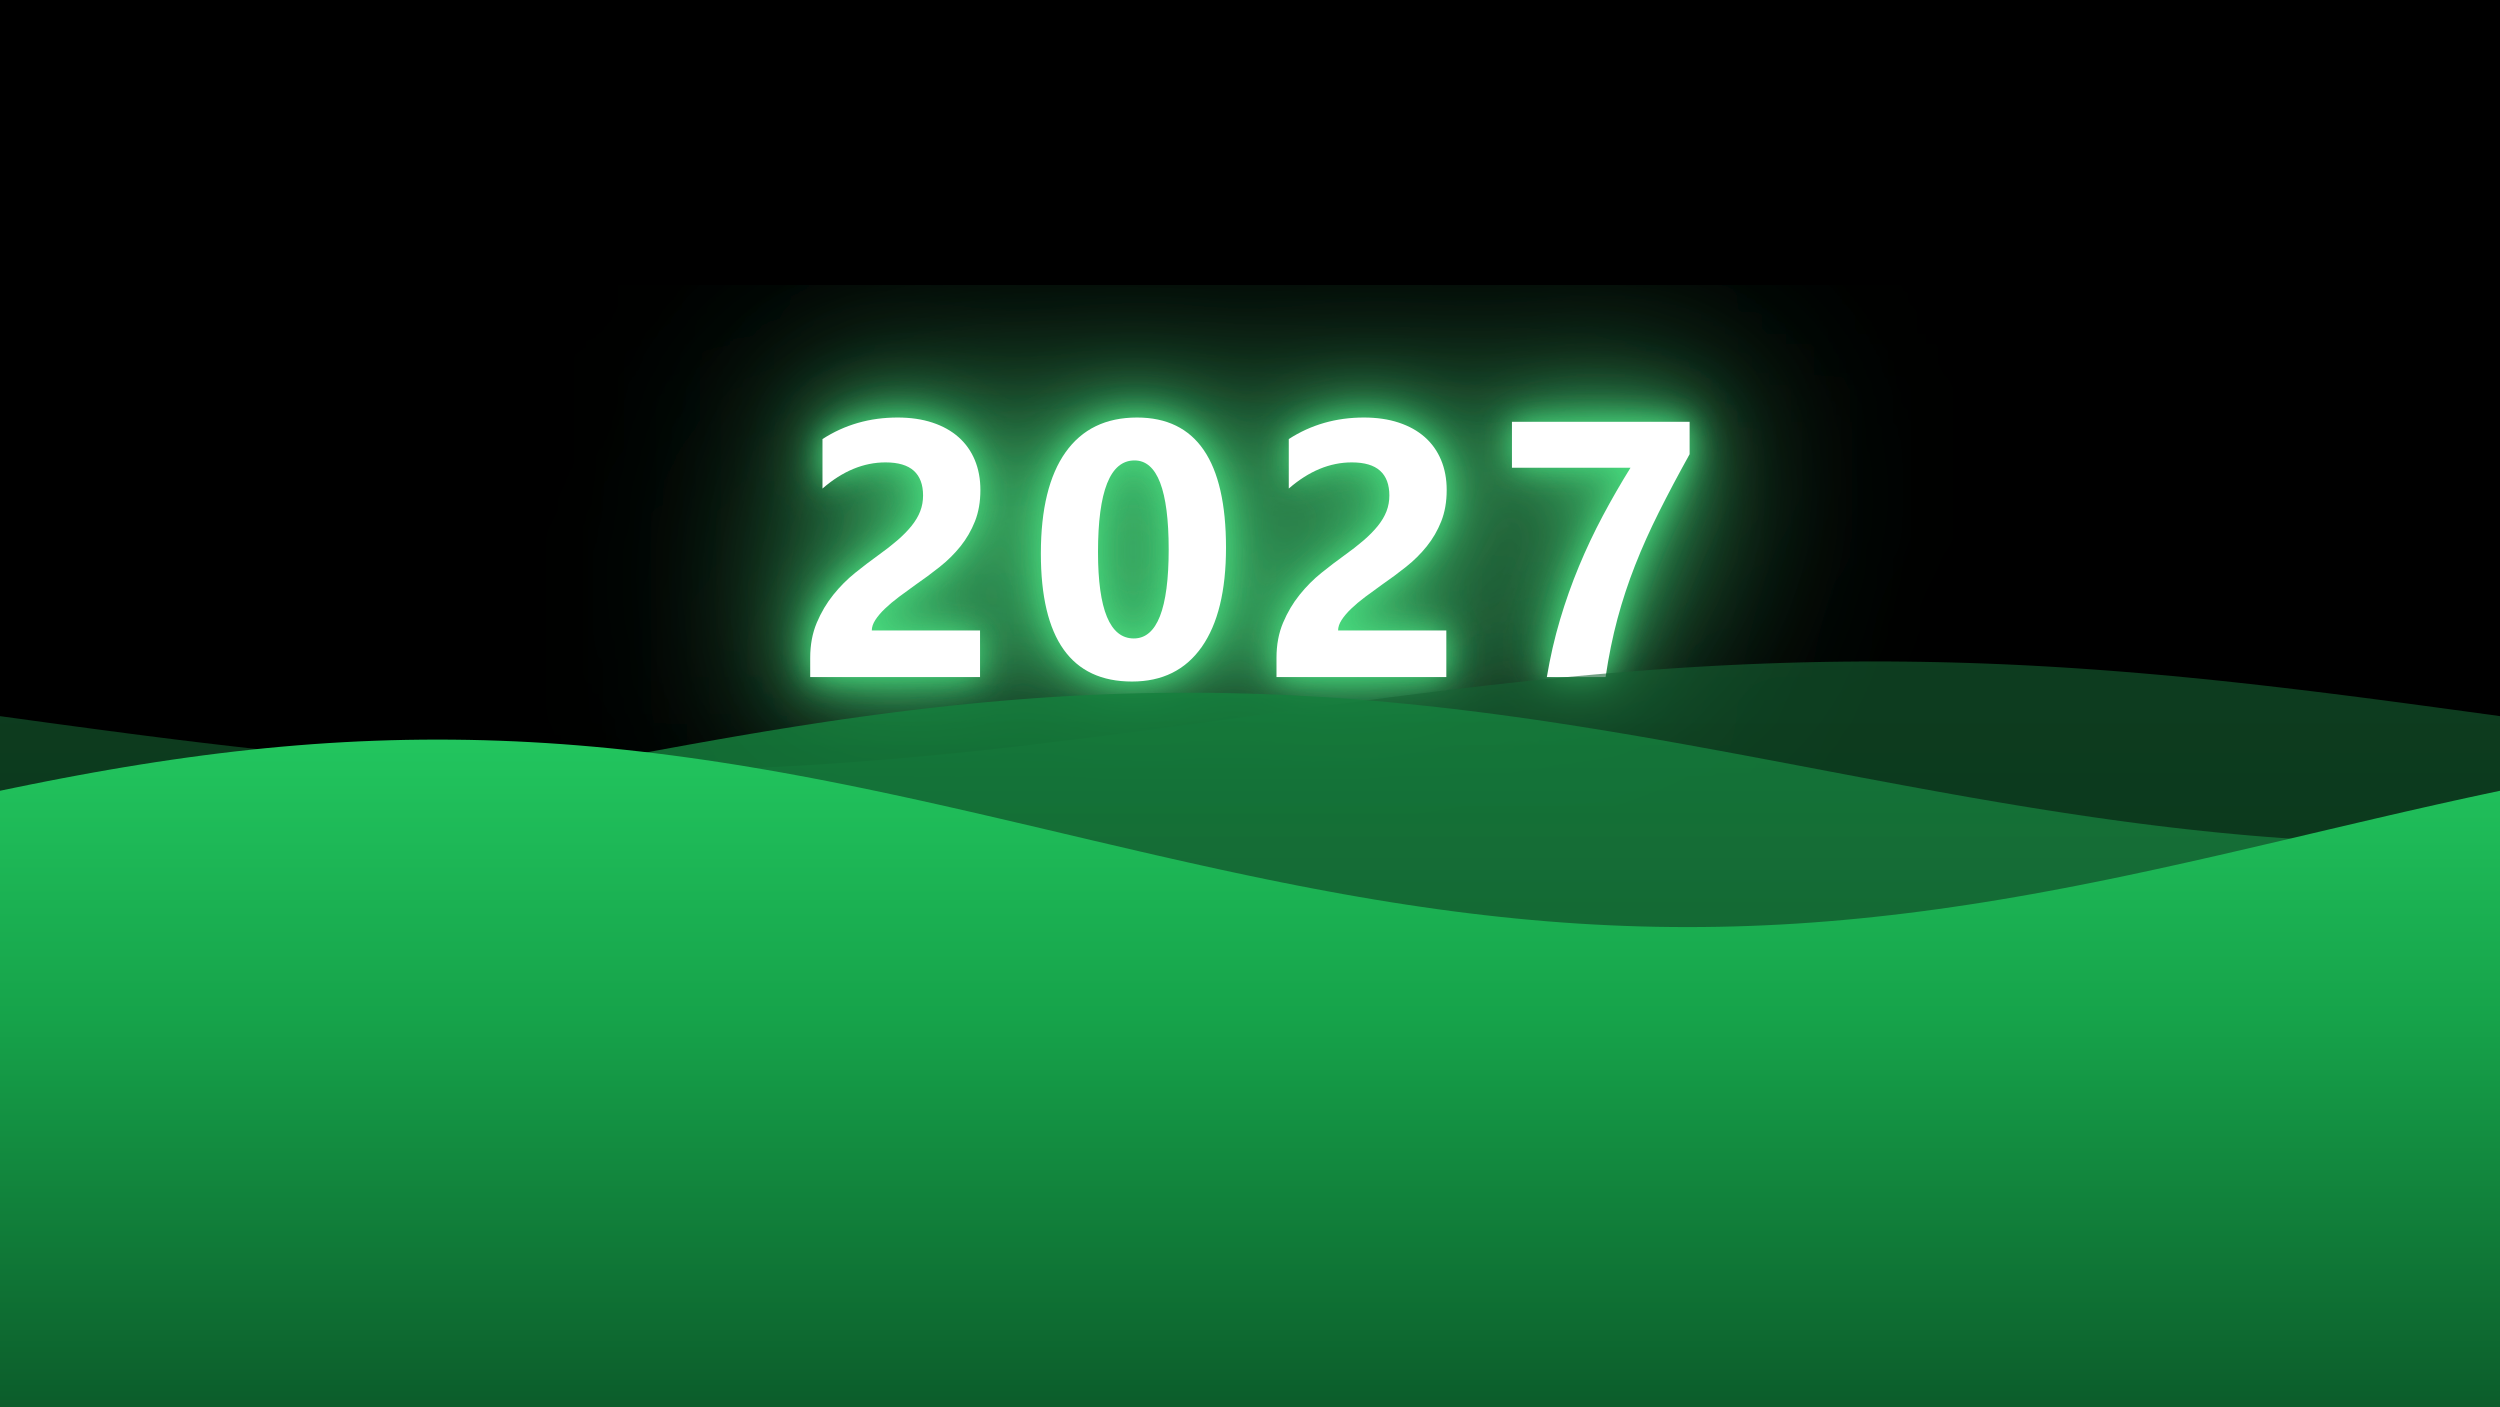
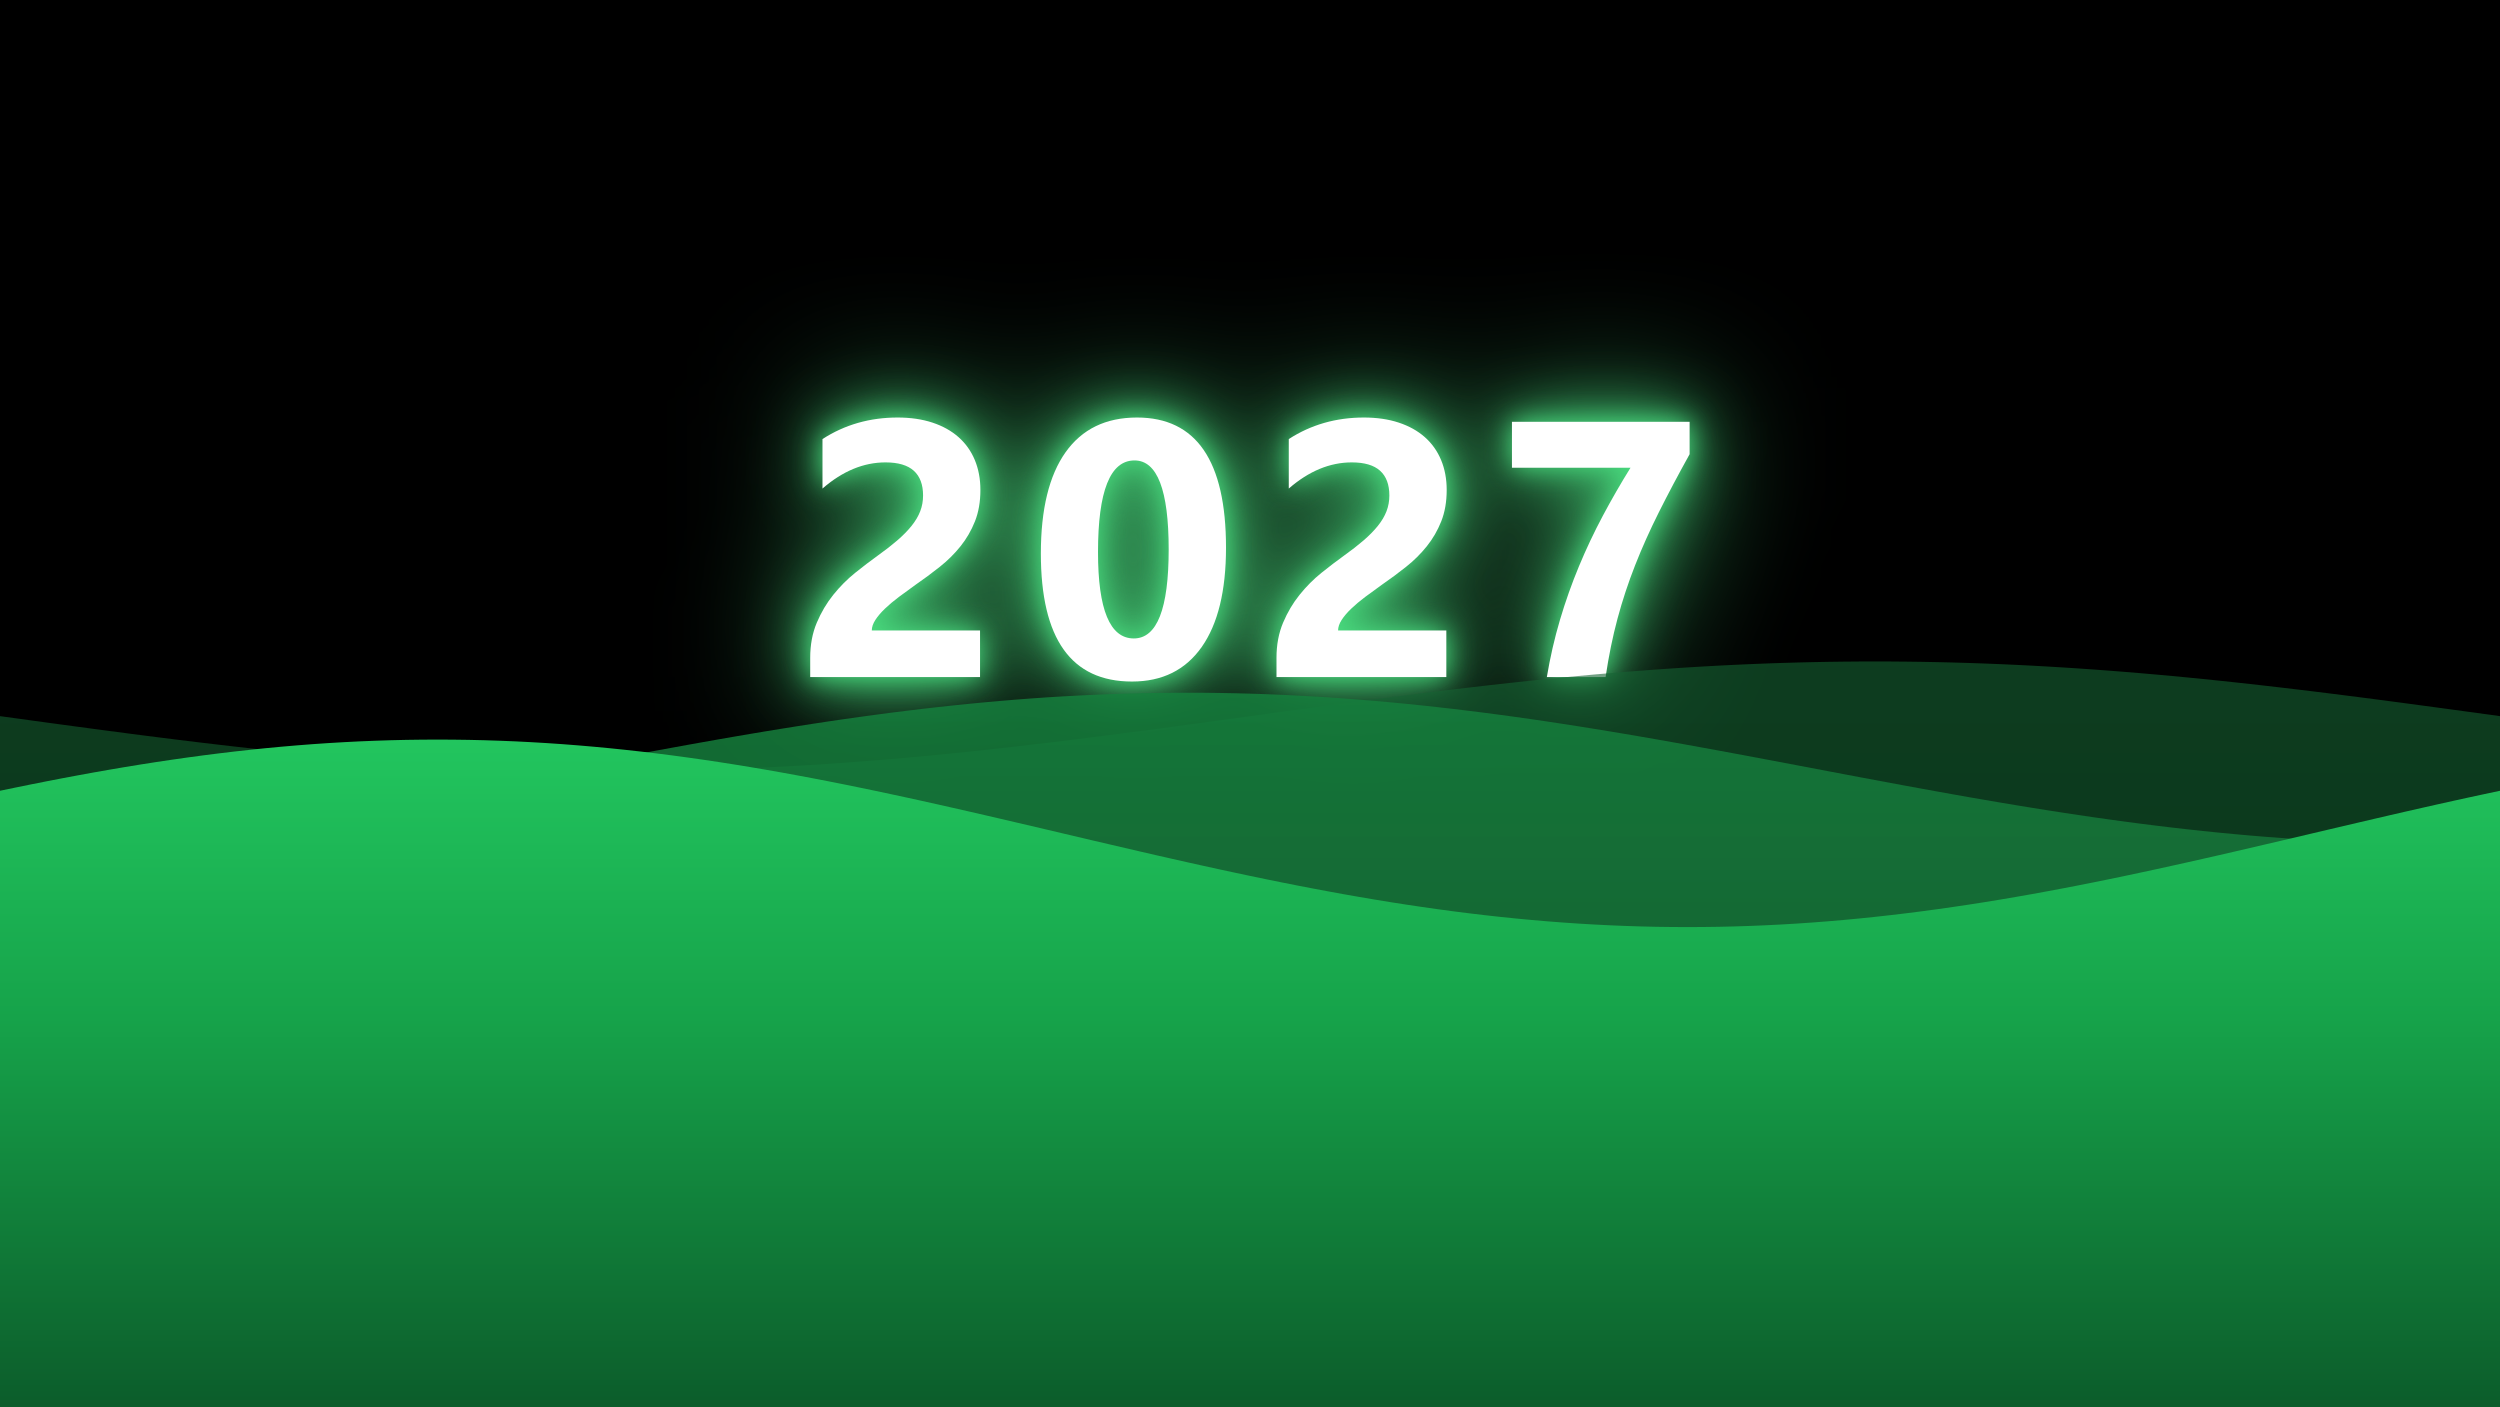
<svg xmlns="http://www.w3.org/2000/svg" viewBox="0 0 1920 1080" width="100%" height="100%" style="background-color: #000000;">
  <defs>
-     <filter id="neonGlow" x="-50%" y="-50%" width="200%" height="200%">
-       <feGaussianBlur in="SourceGraphic" stdDeviation="12" result="blur1" />
-       <feGaussianBlur in="SourceGraphic" stdDeviation="28" result="blur2" />
-       <feGaussianBlur in="SourceGraphic" stdDeviation="60" result="blur3" />
-       <feGaussianBlur in="SourceGraphic" stdDeviation="95" result="blur4" />
+     <filter id="neonGlow" filterUnits="userSpaceOnUse" x="0" y="0" width="1920" height="1080" color-interpolation-filters="sRGB">
+       <feGaussianBlur in="SourceGraphic" stdDeviation="10" result="blur1" />
+       <feGaussianBlur in="SourceGraphic" stdDeviation="25" result="blur2" />
+       <feGaussianBlur in="SourceGraphic" stdDeviation="55" result="blur3" />
      <feMerge>
-         <feMergeNode in="blur4" />
        <feMergeNode in="blur3" />
        <feMergeNode in="blur2" />
        <feMergeNode in="blur1" />
      </feMerge>
    </filter>
    <linearGradient id="frontWaveGrad" x1="0%" y1="0%" x2="0%" y2="100%">
      <stop offset="0%" stop-color="#22c55e" stop-opacity="1" />
      <stop offset="30%" stop-color="#16a34a" stop-opacity="1" />
      <stop offset="100%" stop-color="#052e16" stop-opacity="1" />
    </linearGradient>
    <linearGradient id="midWaveGrad" x1="0%" y1="0%" x2="0%" y2="100%">
      <stop offset="0%" stop-color="#15803d" stop-opacity="0.85" />
      <stop offset="40%" stop-color="#166534" stop-opacity="0.9" />
      <stop offset="100%" stop-color="#022c13" stop-opacity="0.98" />
    </linearGradient>
    <linearGradient id="backWaveGrad" x1="0%" y1="0%" x2="0%" y2="100%">
      <stop offset="0%" stop-color="#166534" stop-opacity="0.6" />
      <stop offset="100%" stop-color="#011f0d" stop-opacity="0.85" />
    </linearGradient>
    <g id="text2027">
      <path d="M429 262H1037V0H83V108Q83 218 120.0 305.5Q157 393 213.0 462.5Q269 532 335.5 585.5Q402 639 462 682Q525 727 572.5 768.0Q620 809 652.5 849.5Q685 890 701.0 931.5Q717 973 717 1020Q717 1112 665.0 1159.0Q613 1206 506 1206Q321 1206 152 1059V1337Q339 1458 574 1458Q683 1458 769.5 1429.5Q856 1401 916.0 1348.0Q976 1295 1007.5 1219.5Q1039 1144 1039 1051Q1039 952 1008.5 875.0Q978 798 927.5 735.0Q877 672 811.0 619.5Q745 567 674 518Q626 484 581.5 450.5Q537 417 503.0 384.5Q469 352 449.0 321.0Q429 290 429 262Z" transform="translate(610.89, 520.00) scale(0.13672, -0.13672)" />
      <path d="M581 -25Q69 -25 69 694Q69 1067 207.5 1262.5Q346 1458 609 1458Q1109 1458 1109 727Q1109 363 972.5 169.0Q836 -25 581 -25ZM595 1217Q390 1217 390 702Q390 217 591 217Q787 217 787 717Q787 1217 595 1217Z" transform="translate(789.95, 520.00) scale(0.13672, -0.13672)" />
      <path d="M429 262H1037V0H83V108Q83 218 120.0 305.5Q157 393 213.0 462.5Q269 532 335.5 585.5Q402 639 462 682Q525 727 572.5 768.0Q620 809 652.5 849.5Q685 890 701.0 931.5Q717 973 717 1020Q717 1112 665.0 1159.0Q613 1206 506 1206Q321 1206 152 1059V1337Q339 1458 574 1458Q683 1458 769.5 1429.5Q856 1401 916.0 1348.0Q976 1295 1007.5 1219.5Q1039 1144 1039 1051Q1039 952 1008.5 875.0Q978 798 927.5 735.0Q877 672 811.0 619.5Q745 567 674 518Q626 484 581.5 450.5Q537 417 503.0 384.5Q469 352 449.0 321.0Q429 290 429 262Z" transform="translate(969.00, 520.00) scale(0.13672, -0.13672)" />
      <path d="M1094 1252Q998 1079 922.0 927.5Q846 776 788.0 628.5Q730 481 689.0 328.5Q648 176 622 0H292Q320 167 366.0 322.0Q412 477 472.5 622.5Q533 768 606.5 906.0Q680 1044 762 1176H96V1434H1094Z" transform="translate(1148.05, 520.00) scale(0.13672, -0.13672)" />
    </g>
  </defs>
  <rect width="1920" height="1080" fill="#000000" />
  <g fill="#4ade80" filter="url(#neonGlow)">
-     <animate attributeName="opacity" values="0; 0; 1.0; 0.88; 1.0; 0.90; 0; 0" keyTimes="0; 0.05; 0.15; 0.50; 0.75; 0.92; 0.98; 1" dur="10s" repeatCount="indefinite" calcMode="spline" keySplines="0.4 0.0 0.2 1.0; 0.16 1.0 0.3 1.0; 0.4 0.0 0.2 1.0; 0.4 0.0 0.2 1.0; 0.4 0.0 0.2 1.0; 0.4 0.0 0.2 1.0; 0.4 0.0 0.2 1.0" />
+     <animate attributeName="opacity" values="0; 0; 0.95; 0.85; 0.95; 0.85; 0; 0" keyTimes="0; 0.05; 0.15; 0.50; 0.75; 0.92; 0.98; 1" dur="10s" repeatCount="indefinite" calcMode="spline" keySplines="0.4 0.0 0.2 1.0; 0.16 1.0 0.3 1.0; 0.4 0.0 0.2 1.0; 0.4 0.0 0.2 1.0; 0.4 0.0 0.2 1.0; 0.4 0.0 0.2 1.0; 0.4 0.0 0.2 1.0" />
    <use href="#text2027" />
  </g>
  <g>
    <animate attributeName="opacity" values="0; 0; 1; 1; 1; 1; 0; 0" keyTimes="0; 0.05; 0.15; 0.50; 0.75; 0.92; 0.98; 1" dur="10s" repeatCount="indefinite" calcMode="spline" keySplines="0.4 0.0 0.2 1.0; 0.16 1.0 0.3 1.0; 0.4 0.0 0.2 1.0; 0.4 0.0 0.2 1.0; 0.4 0.0 0.2 1.0; 0.4 0.0 0.2 1.0; 0.4 0.0 0.2 1.0" />
    <use href="#text2027" fill="#ffffff" />
  </g>
  <g id="bottomWaveSection">
    <animate attributeName="opacity" values="0; 0; 1; 1; 1; 0; 0" keyTimes="0; 0.15; 0.25; 0.75; 0.92; 0.98; 1" dur="10s" repeatCount="indefinite" calcMode="spline" keySplines="0.4 0.0 0.2 1.0; 0.16 1.0 0.3 1.0; 0.4 0.0 0.2 1.0; 0.4 0.0 0.2 1.0; 0.4 0.0 0.2 1.0; 0.4 0.0 0.2 1.0" />
    <g fill="url(#backWaveGrad)">
      <path d="M -1920.00 550.00 L -1908.00 551.65 L -1896.00 553.30 L -1884.00 554.94 L -1872.00 556.57 L -1860.00 558.19 L -1848.00 559.80 L -1836.00 561.40 L -1824.00 562.98 L -1812.00 564.54 L -1800.00 566.07 L -1788.00 567.58 L -1776.00 569.07 L -1764.00 570.52 L -1752.00 571.94 L -1740.00 573.33 L -1728.00 574.69 L -1716.00 576.00 L -1704.00 577.28 L -1692.00 578.51 L -1680.00 579.70 L -1668.00 580.84 L -1656.00 581.94 L -1644.00 582.98 L -1632.00 583.98 L -1620.00 584.92 L -1608.00 585.81 L -1596.00 586.64 L -1584.00 587.42 L -1572.00 588.14 L -1560.00 588.80 L -1548.00 589.40 L -1536.00 589.94 L -1524.00 590.42 L -1512.00 590.84 L -1500.00 591.19 L -1488.00 591.48 L -1476.00 591.71 L -1464.00 591.87 L -1452.00 591.97 L -1440.00 592.00 L -1428.00 591.97 L -1416.00 591.87 L -1404.00 591.71 L -1392.00 591.48 L -1380.00 591.19 L -1368.00 590.84 L -1356.00 590.42 L -1344.00 589.94 L -1332.00 589.40 L -1320.00 588.80 L -1308.00 588.14 L -1296.00 587.42 L -1284.00 586.64 L -1272.00 585.81 L -1260.00 584.92 L -1248.00 583.98 L -1236.00 582.98 L -1224.00 581.94 L -1212.00 580.84 L -1200.00 579.70 L -1188.00 578.51 L -1176.00 577.28 L -1164.00 576.00 L -1152.00 574.69 L -1140.00 573.33 L -1128.00 571.94 L -1116.00 570.52 L -1104.00 569.07 L -1092.00 567.58 L -1080.00 566.07 L -1068.00 564.54 L -1056.00 562.98 L -1044.00 561.40 L -1032.00 559.80 L -1020.00 558.19 L -1008.00 556.57 L -996.00 554.94 L -984.00 553.30 L -972.00 551.65 L -960.00 550.00 L -948.00 548.35 L -936.00 546.70 L -924.00 545.06 L -912.00 543.43 L -900.00 541.81 L -888.00 540.20 L -876.00 538.60 L -864.00 537.02 L -852.00 535.46 L -840.00 533.93 L -828.00 532.42 L -816.00 530.93 L -804.00 529.48 L -792.00 528.06 L -780.00 526.67 L -768.00 525.31 L -756.00 524.00 L -744.00 522.72 L -732.00 521.49 L -720.00 520.30 L -708.00 519.16 L -696.00 518.06 L -684.00 517.02 L -672.00 516.02 L -660.00 515.08 L -648.00 514.19 L -636.00 513.36 L -624.00 512.58 L -612.00 511.86 L -600.00 511.20 L -588.00 510.60 L -576.00 510.06 L -564.00 509.58 L -552.00 509.16 L -540.00 508.81 L -528.00 508.52 L -516.00 508.29 L -504.00 508.13 L -492.00 508.03 L -480.00 508.00 L -468.00 508.03 L -456.00 508.13 L -444.00 508.29 L -432.00 508.52 L -420.00 508.81 L -408.00 509.16 L -396.00 509.58 L -384.00 510.06 L -372.00 510.60 L -360.00 511.20 L -348.00 511.86 L -336.00 512.58 L -324.00 513.36 L -312.00 514.19 L -300.00 515.08 L -288.00 516.02 L -276.00 517.02 L -264.00 518.06 L -252.00 519.16 L -240.00 520.30 L -228.00 521.49 L -216.00 522.72 L -204.00 524.00 L -192.00 525.31 L -180.00 526.67 L -168.00 528.06 L -156.00 529.48 L -144.00 530.93 L -132.00 532.42 L -120.00 533.93 L -108.00 535.46 L -96.00 537.02 L -84.00 538.60 L -72.00 540.20 L -60.00 541.81 L -48.00 543.43 L -36.00 545.06 L -24.00 546.70 L -12.00 548.35 L 0.00 550.00 L 12.00 551.65 L 24.00 553.30 L 36.00 554.94 L 48.00 556.57 L 60.00 558.19 L 72.00 559.80 L 84.00 561.40 L 96.00 562.98 L 108.00 564.54 L 120.00 566.07 L 132.00 567.58 L 144.00 569.07 L 156.00 570.52 L 168.00 571.94 L 180.00 573.33 L 192.00 574.69 L 204.00 576.00 L 216.00 577.28 L 228.00 578.51 L 240.00 579.70 L 252.00 580.84 L 264.00 581.94 L 276.00 582.98 L 288.00 583.98 L 300.00 584.92 L 312.00 585.81 L 324.00 586.64 L 336.00 587.42 L 348.00 588.14 L 360.00 588.80 L 372.00 589.40 L 384.00 589.94 L 396.00 590.42 L 408.00 590.84 L 420.00 591.19 L 432.00 591.48 L 444.00 591.71 L 456.00 591.87 L 468.00 591.97 L 480.00 592.00 L 492.00 591.97 L 504.00 591.87 L 516.00 591.71 L 528.00 591.48 L 540.00 591.19 L 552.00 590.84 L 564.00 590.42 L 576.00 589.94 L 588.00 589.40 L 600.00 588.80 L 612.00 588.14 L 624.00 587.42 L 636.00 586.64 L 648.00 585.81 L 660.00 584.92 L 672.00 583.98 L 684.00 582.98 L 696.00 581.94 L 708.00 580.84 L 720.00 579.70 L 732.00 578.51 L 744.00 577.28 L 756.00 576.00 L 768.00 574.69 L 780.00 573.33 L 792.00 571.94 L 804.00 570.52 L 816.00 569.07 L 828.00 567.58 L 840.00 566.07 L 852.00 564.54 L 864.00 562.98 L 876.00 561.40 L 888.00 559.80 L 900.00 558.19 L 912.00 556.57 L 924.00 554.94 L 936.00 553.30 L 948.00 551.65 L 960.00 550.00 L 972.00 548.35 L 984.00 546.70 L 996.00 545.06 L 1008.00 543.43 L 1020.00 541.81 L 1032.00 540.20 L 1044.00 538.60 L 1056.00 537.02 L 1068.00 535.46 L 1080.00 533.93 L 1092.00 532.42 L 1104.00 530.93 L 1116.00 529.48 L 1128.00 528.06 L 1140.00 526.67 L 1152.00 525.31 L 1164.00 524.00 L 1176.00 522.72 L 1188.00 521.49 L 1200.00 520.30 L 1212.00 519.16 L 1224.00 518.06 L 1236.00 517.02 L 1248.00 516.02 L 1260.00 515.08 L 1272.00 514.19 L 1284.00 513.36 L 1296.00 512.58 L 1308.00 511.86 L 1320.00 511.20 L 1332.00 510.60 L 1344.00 510.06 L 1356.00 509.58 L 1368.00 509.16 L 1380.00 508.81 L 1392.00 508.52 L 1404.00 508.29 L 1416.00 508.13 L 1428.00 508.03 L 1440.00 508.00 L 1452.00 508.03 L 1464.00 508.13 L 1476.00 508.29 L 1488.00 508.52 L 1500.00 508.81 L 1512.00 509.16 L 1524.00 509.58 L 1536.00 510.06 L 1548.00 510.60 L 1560.00 511.20 L 1572.00 511.86 L 1584.00 512.58 L 1596.00 513.36 L 1608.00 514.19 L 1620.00 515.08 L 1632.00 516.02 L 1644.00 517.02 L 1656.00 518.06 L 1668.00 519.16 L 1680.00 520.30 L 1692.00 521.49 L 1704.00 522.72 L 1716.00 524.00 L 1728.00 525.31 L 1740.00 526.67 L 1752.00 528.06 L 1764.00 529.48 L 1776.00 530.93 L 1788.00 532.42 L 1800.00 533.93 L 1812.00 535.46 L 1824.00 537.02 L 1836.00 538.60 L 1848.00 540.20 L 1860.00 541.81 L 1872.00 543.43 L 1884.00 545.06 L 1896.00 546.70 L 1908.00 548.35 L 1920.00 550.00 L 1932.00 551.65 L 1944.00 553.30 L 1956.00 554.94 L 1968.00 556.57 L 1980.00 558.19 L 1992.00 559.80 L 2004.00 561.40 L 2016.00 562.98 L 2028.00 564.54 L 2040.00 566.07 L 2052.00 567.58 L 2064.00 569.07 L 2076.00 570.52 L 2088.00 571.94 L 2100.00 573.33 L 2112.00 574.69 L 2124.00 576.00 L 2136.00 577.28 L 2148.00 578.51 L 2160.00 579.70 L 2172.00 580.84 L 2184.00 581.94 L 2196.00 582.98 L 2208.00 583.98 L 2220.00 584.92 L 2232.00 585.81 L 2244.00 586.64 L 2256.00 587.42 L 2268.00 588.14 L 2280.00 588.80 L 2292.00 589.40 L 2304.00 589.94 L 2316.00 590.42 L 2328.00 590.84 L 2340.00 591.19 L 2352.00 591.48 L 2364.00 591.71 L 2376.00 591.87 L 2388.00 591.97 L 2400.00 592.00 L 2412.00 591.97 L 2424.00 591.87 L 2436.00 591.71 L 2448.00 591.48 L 2460.00 591.19 L 2472.00 590.84 L 2484.00 590.42 L 2496.00 589.94 L 2508.00 589.40 L 2520.00 588.80 L 2532.00 588.14 L 2544.00 587.42 L 2556.00 586.64 L 2568.00 585.81 L 2580.00 584.92 L 2592.00 583.98 L 2604.00 582.98 L 2616.00 581.94 L 2628.00 580.84 L 2640.00 579.70 L 2652.00 578.51 L 2664.00 577.28 L 2676.00 576.00 L 2688.00 574.69 L 2700.00 573.33 L 2712.00 571.94 L 2724.00 570.52 L 2736.00 569.07 L 2748.00 567.58 L 2760.00 566.07 L 2772.00 564.54 L 2784.00 562.98 L 2796.00 561.40 L 2808.00 559.80 L 2820.00 558.19 L 2832.00 556.57 L 2844.00 554.94 L 2856.00 553.30 L 2868.00 551.65 L 2880.00 550.00 L 2892.00 548.35 L 2904.00 546.70 L 2916.00 545.06 L 2928.00 543.43 L 2940.00 541.81 L 2952.00 540.20 L 2964.00 538.60 L 2976.00 537.02 L 2988.00 535.46 L 3000.00 533.93 L 3012.00 532.42 L 3024.00 530.93 L 3036.00 529.48 L 3048.00 528.06 L 3060.00 526.67 L 3072.00 525.31 L 3084.00 524.00 L 3096.00 522.72 L 3108.00 521.49 L 3120.00 520.30 L 3132.00 519.16 L 3144.00 518.06 L 3156.00 517.02 L 3168.00 516.02 L 3180.00 515.08 L 3192.00 514.19 L 3204.00 513.36 L 3216.00 512.58 L 3228.00 511.86 L 3240.00 511.20 L 3252.00 510.60 L 3264.00 510.06 L 3276.00 509.58 L 3288.00 509.16 L 3300.00 508.81 L 3312.00 508.52 L 3324.00 508.29 L 3336.00 508.13 L 3348.00 508.03 L 3360.00 508.00 L 3372.00 508.03 L 3384.00 508.13 L 3396.00 508.29 L 3408.00 508.52 L 3420.00 508.81 L 3432.00 509.16 L 3444.00 509.58 L 3456.00 510.06 L 3468.00 510.60 L 3480.00 511.20 L 3492.00 511.86 L 3504.00 512.58 L 3516.00 513.36 L 3528.00 514.19 L 3540.00 515.08 L 3552.00 516.02 L 3564.00 517.02 L 3576.00 518.06 L 3588.00 519.16 L 3600.00 520.30 L 3612.00 521.49 L 3624.00 522.72 L 3636.00 524.00 L 3648.00 525.31 L 3660.00 526.67 L 3672.00 528.06 L 3684.00 529.48 L 3696.00 530.93 L 3708.00 532.42 L 3720.00 533.93 L 3732.00 535.46 L 3744.00 537.02 L 3756.00 538.60 L 3768.00 540.20 L 3780.00 541.81 L 3792.00 543.43 L 3804.00 545.06 L 3816.00 546.70 L 3828.00 548.35 L 3840.00 550.00 L 3840.00 1280.00 L -1920.00 1280.00 Z">
        <animateTransform attributeName="transform" type="translate" values="0 0; -1920 0" dur="8s" repeatCount="indefinite" />
      </path>
    </g>
    <g fill="url(#midWaveGrad)">
      <path d="M -1920.00 647.29 L -1908.00 646.89 L -1896.00 646.40 L -1884.00 645.82 L -1872.00 645.16 L -1860.00 644.42 L -1848.00 643.59 L -1836.00 642.67 L -1824.00 641.68 L -1812.00 640.60 L -1800.00 639.45 L -1788.00 638.23 L -1776.00 636.92 L -1764.00 635.55 L -1752.00 634.10 L -1740.00 632.59 L -1728.00 631.01 L -1716.00 629.37 L -1704.00 627.67 L -1692.00 625.91 L -1680.00 624.09 L -1668.00 622.22 L -1656.00 620.30 L -1644.00 618.34 L -1632.00 616.33 L -1620.00 614.28 L -1608.00 612.20 L -1596.00 610.07 L -1584.00 607.92 L -1572.00 605.74 L -1560.00 603.54 L -1548.00 601.32 L -1536.00 599.07 L -1524.00 596.82 L -1512.00 594.55 L -1500.00 592.28 L -1488.00 590.00 L -1476.00 587.72 L -1464.00 585.45 L -1452.00 583.18 L -1440.00 580.93 L -1428.00 578.68 L -1416.00 576.46 L -1404.00 574.26 L -1392.00 572.08 L -1380.00 569.93 L -1368.00 567.80 L -1356.00 565.72 L -1344.00 563.67 L -1332.00 561.66 L -1320.00 559.70 L -1308.00 557.78 L -1296.00 555.91 L -1284.00 554.09 L -1272.00 552.33 L -1260.00 550.63 L -1248.00 548.99 L -1236.00 547.41 L -1224.00 545.90 L -1212.00 544.45 L -1200.00 543.08 L -1188.00 541.77 L -1176.00 540.55 L -1164.00 539.40 L -1152.00 538.32 L -1140.00 537.33 L -1128.00 536.41 L -1116.00 535.58 L -1104.00 534.84 L -1092.00 534.18 L -1080.00 533.60 L -1068.00 533.11 L -1056.00 532.71 L -1044.00 532.40 L -1032.00 532.18 L -1020.00 532.04 L -1008.00 532.00 L -996.00 532.04 L -984.00 532.18 L -972.00 532.40 L -960.00 532.71 L -948.00 533.11 L -936.00 533.60 L -924.00 534.18 L -912.00 534.84 L -900.00 535.58 L -888.00 536.41 L -876.00 537.33 L -864.00 538.32 L -852.00 539.40 L -840.00 540.55 L -828.00 541.77 L -816.00 543.08 L -804.00 544.45 L -792.00 545.90 L -780.00 547.41 L -768.00 548.99 L -756.00 550.63 L -744.00 552.33 L -732.00 554.09 L -720.00 555.91 L -708.00 557.78 L -696.00 559.70 L -684.00 561.66 L -672.00 563.67 L -660.00 565.72 L -648.00 567.80 L -636.00 569.93 L -624.00 572.08 L -612.00 574.26 L -600.00 576.46 L -588.00 578.68 L -576.00 580.93 L -564.00 583.18 L -552.00 585.45 L -540.00 587.72 L -528.00 590.00 L -516.00 592.28 L -504.00 594.55 L -492.00 596.82 L -480.00 599.07 L -468.00 601.32 L -456.00 603.54 L -444.00 605.74 L -432.00 607.92 L -420.00 610.07 L -408.00 612.20 L -396.00 614.28 L -384.00 616.33 L -372.00 618.34 L -360.00 620.30 L -348.00 622.22 L -336.00 624.09 L -324.00 625.91 L -312.00 627.67 L -300.00 629.37 L -288.00 631.01 L -276.00 632.59 L -264.00 634.10 L -252.00 635.55 L -240.00 636.92 L -228.00 638.23 L -216.00 639.45 L -204.00 640.60 L -192.00 641.68 L -180.00 642.67 L -168.00 643.59 L -156.00 644.42 L -144.00 645.16 L -132.00 645.82 L -120.00 646.40 L -108.00 646.89 L -96.00 647.29 L -84.00 647.60 L -72.00 647.82 L -60.00 647.96 L -48.00 648.00 L -36.00 647.96 L -24.00 647.82 L -12.00 647.60 L 0.00 647.29 L 12.00 646.89 L 24.00 646.40 L 36.00 645.82 L 48.00 645.16 L 60.00 644.42 L 72.00 643.59 L 84.00 642.67 L 96.00 641.68 L 108.00 640.60 L 120.00 639.45 L 132.00 638.23 L 144.00 636.92 L 156.00 635.55 L 168.00 634.10 L 180.00 632.59 L 192.00 631.01 L 204.00 629.37 L 216.00 627.67 L 228.00 625.91 L 240.00 624.09 L 252.00 622.22 L 264.00 620.30 L 276.00 618.34 L 288.00 616.33 L 300.00 614.28 L 312.00 612.20 L 324.00 610.07 L 336.00 607.92 L 348.00 605.74 L 360.00 603.54 L 372.00 601.32 L 384.00 599.07 L 396.00 596.82 L 408.00 594.55 L 420.00 592.28 L 432.00 590.00 L 444.00 587.72 L 456.00 585.45 L 468.00 583.18 L 480.00 580.93 L 492.00 578.68 L 504.00 576.46 L 516.00 574.26 L 528.00 572.08 L 540.00 569.93 L 552.00 567.80 L 564.00 565.72 L 576.00 563.67 L 588.00 561.66 L 600.00 559.70 L 612.00 557.78 L 624.00 555.91 L 636.00 554.09 L 648.00 552.33 L 660.00 550.63 L 672.00 548.99 L 684.00 547.41 L 696.00 545.90 L 708.00 544.45 L 720.00 543.08 L 732.00 541.77 L 744.00 540.55 L 756.00 539.40 L 768.00 538.32 L 780.00 537.33 L 792.00 536.41 L 804.00 535.58 L 816.00 534.84 L 828.00 534.18 L 840.00 533.60 L 852.00 533.11 L 864.00 532.71 L 876.00 532.40 L 888.00 532.18 L 900.00 532.04 L 912.00 532.00 L 924.00 532.04 L 936.00 532.18 L 948.00 532.40 L 960.00 532.71 L 972.00 533.11 L 984.00 533.60 L 996.00 534.18 L 1008.00 534.84 L 1020.00 535.58 L 1032.00 536.41 L 1044.00 537.33 L 1056.00 538.32 L 1068.00 539.40 L 1080.00 540.55 L 1092.00 541.77 L 1104.00 543.08 L 1116.00 544.45 L 1128.00 545.90 L 1140.00 547.41 L 1152.00 548.99 L 1164.00 550.63 L 1176.00 552.33 L 1188.00 554.09 L 1200.00 555.91 L 1212.00 557.78 L 1224.00 559.70 L 1236.00 561.66 L 1248.00 563.67 L 1260.00 565.72 L 1272.00 567.80 L 1284.00 569.93 L 1296.00 572.08 L 1308.00 574.26 L 1320.00 576.46 L 1332.00 578.68 L 1344.00 580.93 L 1356.00 583.18 L 1368.00 585.45 L 1380.00 587.72 L 1392.00 590.00 L 1404.00 592.28 L 1416.00 594.55 L 1428.00 596.82 L 1440.00 599.07 L 1452.00 601.32 L 1464.00 603.54 L 1476.00 605.74 L 1488.00 607.92 L 1500.00 610.07 L 1512.00 612.20 L 1524.00 614.28 L 1536.00 616.33 L 1548.00 618.34 L 1560.00 620.30 L 1572.00 622.22 L 1584.00 624.09 L 1596.00 625.91 L 1608.00 627.67 L 1620.00 629.37 L 1632.00 631.01 L 1644.00 632.59 L 1656.00 634.10 L 1668.00 635.55 L 1680.00 636.92 L 1692.00 638.23 L 1704.00 639.45 L 1716.00 640.60 L 1728.00 641.68 L 1740.00 642.67 L 1752.00 643.59 L 1764.00 644.42 L 1776.00 645.16 L 1788.00 645.82 L 1800.00 646.40 L 1812.00 646.89 L 1824.00 647.29 L 1836.00 647.60 L 1848.00 647.82 L 1860.00 647.96 L 1872.00 648.00 L 1884.00 647.96 L 1896.00 647.82 L 1908.00 647.60 L 1920.00 647.29 L 1932.00 646.89 L 1944.00 646.40 L 1956.00 645.82 L 1968.00 645.16 L 1980.00 644.42 L 1992.00 643.59 L 2004.00 642.67 L 2016.00 641.68 L 2028.00 640.60 L 2040.00 639.45 L 2052.00 638.23 L 2064.00 636.92 L 2076.00 635.55 L 2088.00 634.10 L 2100.00 632.59 L 2112.00 631.01 L 2124.00 629.37 L 2136.00 627.67 L 2148.00 625.91 L 2160.00 624.09 L 2172.00 622.22 L 2184.00 620.30 L 2196.00 618.34 L 2208.00 616.33 L 2220.00 614.28 L 2232.00 612.20 L 2244.00 610.07 L 2256.00 607.92 L 2268.00 605.74 L 2280.00 603.54 L 2292.00 601.32 L 2304.00 599.07 L 2316.00 596.82 L 2328.00 594.55 L 2340.00 592.28 L 2352.00 590.00 L 2364.00 587.72 L 2376.00 585.45 L 2388.00 583.18 L 2400.00 580.93 L 2412.00 578.68 L 2424.00 576.46 L 2436.00 574.26 L 2448.00 572.08 L 2460.00 569.93 L 2472.00 567.80 L 2484.00 565.72 L 2496.00 563.67 L 2508.00 561.66 L 2520.00 559.70 L 2532.00 557.78 L 2544.00 555.91 L 2556.00 554.09 L 2568.00 552.33 L 2580.00 550.63 L 2592.00 548.99 L 2604.00 547.41 L 2616.00 545.90 L 2628.00 544.45 L 2640.00 543.08 L 2652.00 541.77 L 2664.00 540.55 L 2676.00 539.40 L 2688.00 538.32 L 2700.00 537.33 L 2712.00 536.41 L 2724.00 535.58 L 2736.00 534.84 L 2748.00 534.18 L 2760.00 533.60 L 2772.00 533.11 L 2784.00 532.71 L 2796.00 532.40 L 2808.00 532.18 L 2820.00 532.04 L 2832.00 532.00 L 2844.00 532.04 L 2856.00 532.18 L 2868.00 532.40 L 2880.00 532.71 L 2892.00 533.11 L 2904.00 533.60 L 2916.00 534.18 L 2928.00 534.84 L 2940.00 535.58 L 2952.00 536.41 L 2964.00 537.33 L 2976.00 538.32 L 2988.00 539.40 L 3000.00 540.55 L 3012.00 541.77 L 3024.00 543.08 L 3036.00 544.45 L 3048.00 545.90 L 3060.00 547.41 L 3072.00 548.99 L 3084.00 550.63 L 3096.00 552.33 L 3108.00 554.09 L 3120.00 555.91 L 3132.00 557.78 L 3144.00 559.70 L 3156.00 561.66 L 3168.00 563.67 L 3180.00 565.72 L 3192.00 567.80 L 3204.00 569.93 L 3216.00 572.08 L 3228.00 574.26 L 3240.00 576.46 L 3252.00 578.68 L 3264.00 580.93 L 3276.00 583.18 L 3288.00 585.45 L 3300.00 587.72 L 3312.00 590.00 L 3324.00 592.28 L 3336.00 594.55 L 3348.00 596.82 L 3360.00 599.07 L 3372.00 601.32 L 3384.00 603.54 L 3396.00 605.74 L 3408.00 607.92 L 3420.00 610.07 L 3432.00 612.20 L 3444.00 614.28 L 3456.00 616.33 L 3468.00 618.34 L 3480.00 620.30 L 3492.00 622.22 L 3504.00 624.09 L 3516.00 625.91 L 3528.00 627.67 L 3540.00 629.37 L 3552.00 631.01 L 3564.00 632.59 L 3576.00 634.10 L 3588.00 635.55 L 3600.00 636.92 L 3612.00 638.23 L 3624.00 639.45 L 3636.00 640.60 L 3648.00 641.68 L 3660.00 642.67 L 3672.00 643.59 L 3684.00 644.42 L 3696.00 645.16 L 3708.00 645.82 L 3720.00 646.40 L 3732.00 646.89 L 3744.00 647.29 L 3756.00 647.60 L 3768.00 647.82 L 3780.00 647.96 L 3792.00 648.00 L 3804.00 647.96 L 3816.00 647.82 L 3828.00 647.60 L 3840.00 647.29 L 3840.00 1280.00 L -1920.00 1280.00 Z">
        <animateTransform attributeName="transform" type="translate" values="-1920 0; 0 0" dur="6s" repeatCount="indefinite" />
      </path>
    </g>
    <g fill="url(#frontWaveGrad)">
      <path d="M -1920.00 607.31 L -1908.00 604.82 L -1896.00 602.38 L -1884.00 600.00 L -1872.00 597.68 L -1860.00 595.43 L -1848.00 593.24 L -1836.00 591.13 L -1824.00 589.09 L -1812.00 587.13 L -1800.00 585.25 L -1788.00 583.46 L -1776.00 581.75 L -1764.00 580.13 L -1752.00 578.61 L -1740.00 577.18 L -1728.00 575.85 L -1716.00 574.61 L -1704.00 573.48 L -1692.00 572.45 L -1680.00 571.52 L -1668.00 570.70 L -1656.00 569.99 L -1644.00 569.38 L -1632.00 568.89 L -1620.00 568.50 L -1608.00 568.22 L -1596.00 568.06 L -1584.00 568.00 L -1572.00 568.06 L -1560.00 568.22 L -1548.00 568.50 L -1536.00 568.89 L -1524.00 569.38 L -1512.00 569.99 L -1500.00 570.70 L -1488.00 571.52 L -1476.00 572.45 L -1464.00 573.48 L -1452.00 574.61 L -1440.00 575.85 L -1428.00 577.18 L -1416.00 578.61 L -1404.00 580.13 L -1392.00 581.75 L -1380.00 583.46 L -1368.00 585.25 L -1356.00 587.13 L -1344.00 589.09 L -1332.00 591.13 L -1320.00 593.24 L -1308.00 595.43 L -1296.00 597.68 L -1284.00 600.00 L -1272.00 602.38 L -1260.00 604.82 L -1248.00 607.31 L -1236.00 609.86 L -1224.00 612.45 L -1212.00 615.08 L -1200.00 617.75 L -1188.00 620.46 L -1176.00 623.19 L -1164.00 625.95 L -1152.00 628.74 L -1140.00 631.54 L -1128.00 634.35 L -1116.00 637.17 L -1104.00 640.00 L -1092.00 642.83 L -1080.00 645.65 L -1068.00 648.46 L -1056.00 651.26 L -1044.00 654.05 L -1032.00 656.81 L -1020.00 659.54 L -1008.00 662.25 L -996.00 664.92 L -984.00 667.55 L -972.00 670.14 L -960.00 672.69 L -948.00 675.18 L -936.00 677.62 L -924.00 680.00 L -912.00 682.32 L -900.00 684.57 L -888.00 686.76 L -876.00 688.87 L -864.00 690.91 L -852.00 692.87 L -840.00 694.75 L -828.00 696.54 L -816.00 698.25 L -804.00 699.87 L -792.00 701.39 L -780.00 702.82 L -768.00 704.15 L -756.00 705.39 L -744.00 706.52 L -732.00 707.55 L -720.00 708.48 L -708.00 709.30 L -696.00 710.01 L -684.00 710.62 L -672.00 711.11 L -660.00 711.50 L -648.00 711.78 L -636.00 711.94 L -624.00 712.00 L -612.00 711.94 L -600.00 711.78 L -588.00 711.50 L -576.00 711.11 L -564.00 710.62 L -552.00 710.01 L -540.00 709.30 L -528.00 708.48 L -516.00 707.55 L -504.00 706.52 L -492.00 705.39 L -480.00 704.15 L -468.00 702.82 L -456.00 701.39 L -444.00 699.87 L -432.00 698.25 L -420.00 696.54 L -408.00 694.75 L -396.00 692.87 L -384.00 690.91 L -372.00 688.87 L -360.00 686.76 L -348.00 684.57 L -336.00 682.32 L -324.00 680.00 L -312.00 677.62 L -300.00 675.18 L -288.00 672.69 L -276.00 670.14 L -264.00 667.55 L -252.00 664.92 L -240.00 662.25 L -228.00 659.54 L -216.00 656.81 L -204.00 654.05 L -192.00 651.26 L -180.00 648.46 L -168.00 645.65 L -156.00 642.83 L -144.00 640.00 L -132.00 637.17 L -120.00 634.35 L -108.00 631.54 L -96.00 628.74 L -84.00 625.95 L -72.00 623.19 L -60.00 620.46 L -48.00 617.75 L -36.00 615.08 L -24.00 612.45 L -12.00 609.86 L 0.00 607.31 L 12.00 604.82 L 24.00 602.38 L 36.00 600.00 L 48.00 597.68 L 60.00 595.43 L 72.00 593.24 L 84.00 591.13 L 96.00 589.09 L 108.00 587.13 L 120.00 585.25 L 132.00 583.46 L 144.00 581.75 L 156.00 580.13 L 168.00 578.61 L 180.00 577.18 L 192.00 575.85 L 204.00 574.61 L 216.00 573.48 L 228.00 572.45 L 240.00 571.52 L 252.00 570.70 L 264.00 569.99 L 276.00 569.38 L 288.00 568.89 L 300.00 568.50 L 312.00 568.22 L 324.00 568.06 L 336.00 568.00 L 348.00 568.06 L 360.00 568.22 L 372.00 568.50 L 384.00 568.89 L 396.00 569.38 L 408.00 569.99 L 420.00 570.70 L 432.00 571.52 L 444.00 572.45 L 456.00 573.48 L 468.00 574.61 L 480.00 575.85 L 492.00 577.18 L 504.00 578.61 L 516.00 580.13 L 528.00 581.75 L 540.00 583.46 L 552.00 585.25 L 564.00 587.13 L 576.00 589.09 L 588.00 591.13 L 600.00 593.24 L 612.00 595.43 L 624.00 597.68 L 636.00 600.00 L 648.00 602.38 L 660.00 604.82 L 672.00 607.31 L 684.00 609.86 L 696.00 612.45 L 708.00 615.08 L 720.00 617.75 L 732.00 620.46 L 744.00 623.19 L 756.00 625.95 L 768.00 628.74 L 780.00 631.54 L 792.00 634.35 L 804.00 637.17 L 816.00 640.00 L 828.00 642.83 L 840.00 645.65 L 852.00 648.46 L 864.00 651.26 L 876.00 654.05 L 888.00 656.81 L 900.00 659.54 L 912.00 662.25 L 924.00 664.92 L 936.00 667.55 L 948.00 670.14 L 960.00 672.69 L 972.00 675.18 L 984.00 677.62 L 996.00 680.00 L 1008.00 682.32 L 1020.00 684.57 L 1032.00 686.76 L 1044.00 688.87 L 1056.00 690.91 L 1068.00 692.87 L 1080.00 694.75 L 1092.00 696.54 L 1104.00 698.25 L 1116.00 699.87 L 1128.00 701.39 L 1140.00 702.82 L 1152.00 704.15 L 1164.00 705.39 L 1176.00 706.52 L 1188.00 707.55 L 1200.00 708.48 L 1212.00 709.30 L 1224.00 710.01 L 1236.00 710.62 L 1248.00 711.11 L 1260.00 711.50 L 1272.00 711.78 L 1284.00 711.94 L 1296.00 712.00 L 1308.00 711.94 L 1320.00 711.78 L 1332.00 711.50 L 1344.00 711.11 L 1356.00 710.62 L 1368.00 710.01 L 1380.00 709.30 L 1392.00 708.48 L 1404.00 707.55 L 1416.00 706.52 L 1428.00 705.39 L 1440.00 704.15 L 1452.00 702.82 L 1464.00 701.39 L 1476.00 699.87 L 1488.00 698.25 L 1500.00 696.54 L 1512.00 694.75 L 1524.00 692.87 L 1536.00 690.91 L 1548.00 688.87 L 1560.00 686.76 L 1572.00 684.57 L 1584.00 682.32 L 1596.00 680.00 L 1608.00 677.62 L 1620.00 675.18 L 1632.00 672.69 L 1644.00 670.14 L 1656.00 667.55 L 1668.00 664.92 L 1680.00 662.25 L 1692.00 659.54 L 1704.00 656.81 L 1716.00 654.05 L 1728.00 651.26 L 1740.00 648.46 L 1752.00 645.65 L 1764.00 642.83 L 1776.00 640.00 L 1788.00 637.17 L 1800.00 634.35 L 1812.00 631.54 L 1824.00 628.74 L 1836.00 625.95 L 1848.00 623.19 L 1860.00 620.46 L 1872.00 617.75 L 1884.00 615.08 L 1896.00 612.45 L 1908.00 609.86 L 1920.00 607.31 L 1932.00 604.82 L 1944.00 602.38 L 1956.00 600.00 L 1968.00 597.68 L 1980.00 595.43 L 1992.00 593.24 L 2004.00 591.13 L 2016.00 589.09 L 2028.00 587.13 L 2040.00 585.25 L 2052.00 583.46 L 2064.00 581.75 L 2076.00 580.13 L 2088.00 578.61 L 2100.00 577.18 L 2112.00 575.85 L 2124.00 574.61 L 2136.00 573.48 L 2148.00 572.45 L 2160.00 571.52 L 2172.00 570.70 L 2184.00 569.99 L 2196.00 569.38 L 2208.00 568.89 L 2220.00 568.50 L 2232.00 568.22 L 2244.00 568.06 L 2256.00 568.00 L 2268.00 568.06 L 2280.00 568.22 L 2292.00 568.50 L 2304.00 568.89 L 2316.00 569.38 L 2328.00 569.99 L 2340.00 570.70 L 2352.00 571.52 L 2364.00 572.45 L 2376.00 573.48 L 2388.00 574.61 L 2400.00 575.85 L 2412.00 577.18 L 2424.00 578.61 L 2436.00 580.13 L 2448.00 581.75 L 2460.00 583.46 L 2472.00 585.25 L 2484.00 587.13 L 2496.00 589.09 L 2508.00 591.13 L 2520.00 593.24 L 2532.00 595.43 L 2544.00 597.68 L 2556.00 600.00 L 2568.00 602.38 L 2580.00 604.82 L 2592.00 607.31 L 2604.00 609.86 L 2616.00 612.45 L 2628.00 615.08 L 2640.00 617.75 L 2652.00 620.46 L 2664.00 623.19 L 2676.00 625.95 L 2688.00 628.74 L 2700.00 631.54 L 2712.00 634.35 L 2724.00 637.17 L 2736.00 640.00 L 2748.00 642.83 L 2760.00 645.65 L 2772.00 648.46 L 2784.00 651.26 L 2796.00 654.05 L 2808.00 656.81 L 2820.00 659.54 L 2832.00 662.25 L 2844.00 664.92 L 2856.00 667.55 L 2868.00 670.14 L 2880.00 672.69 L 2892.00 675.18 L 2904.00 677.62 L 2916.00 680.00 L 2928.00 682.32 L 2940.00 684.57 L 2952.00 686.76 L 2964.00 688.87 L 2976.00 690.91 L 2988.00 692.87 L 3000.00 694.75 L 3012.00 696.54 L 3024.00 698.25 L 3036.00 699.87 L 3048.00 701.39 L 3060.00 702.82 L 3072.00 704.15 L 3084.00 705.39 L 3096.00 706.52 L 3108.00 707.55 L 3120.00 708.48 L 3132.00 709.30 L 3144.00 710.01 L 3156.00 710.62 L 3168.00 711.11 L 3180.00 711.50 L 3192.00 711.78 L 3204.00 711.94 L 3216.00 712.00 L 3228.00 711.94 L 3240.00 711.78 L 3252.00 711.50 L 3264.00 711.11 L 3276.00 710.62 L 3288.00 710.01 L 3300.00 709.30 L 3312.00 708.48 L 3324.00 707.55 L 3336.00 706.52 L 3348.00 705.39 L 3360.00 704.15 L 3372.00 702.82 L 3384.00 701.39 L 3396.00 699.87 L 3408.00 698.25 L 3420.00 696.54 L 3432.00 694.75 L 3444.00 692.87 L 3456.00 690.91 L 3468.00 688.87 L 3480.00 686.76 L 3492.00 684.57 L 3504.00 682.32 L 3516.00 680.00 L 3528.00 677.62 L 3540.00 675.18 L 3552.00 672.69 L 3564.00 670.14 L 3576.00 667.55 L 3588.00 664.92 L 3600.00 662.25 L 3612.00 659.54 L 3624.00 656.81 L 3636.00 654.05 L 3648.00 651.26 L 3660.00 648.46 L 3672.00 645.65 L 3684.00 642.83 L 3696.00 640.00 L 3708.00 637.17 L 3720.00 634.35 L 3732.00 631.54 L 3744.00 628.74 L 3756.00 625.95 L 3768.00 623.19 L 3780.00 620.46 L 3792.00 617.75 L 3804.00 615.08 L 3816.00 612.45 L 3828.00 609.86 L 3840.00 607.31 L 3840.00 1280.00 L -1920.00 1280.00 Z">
        <animateTransform attributeName="transform" type="translate" values="0 0; -1920 0" dur="4s" repeatCount="indefinite" />
      </path>
    </g>
  </g>
</svg>
